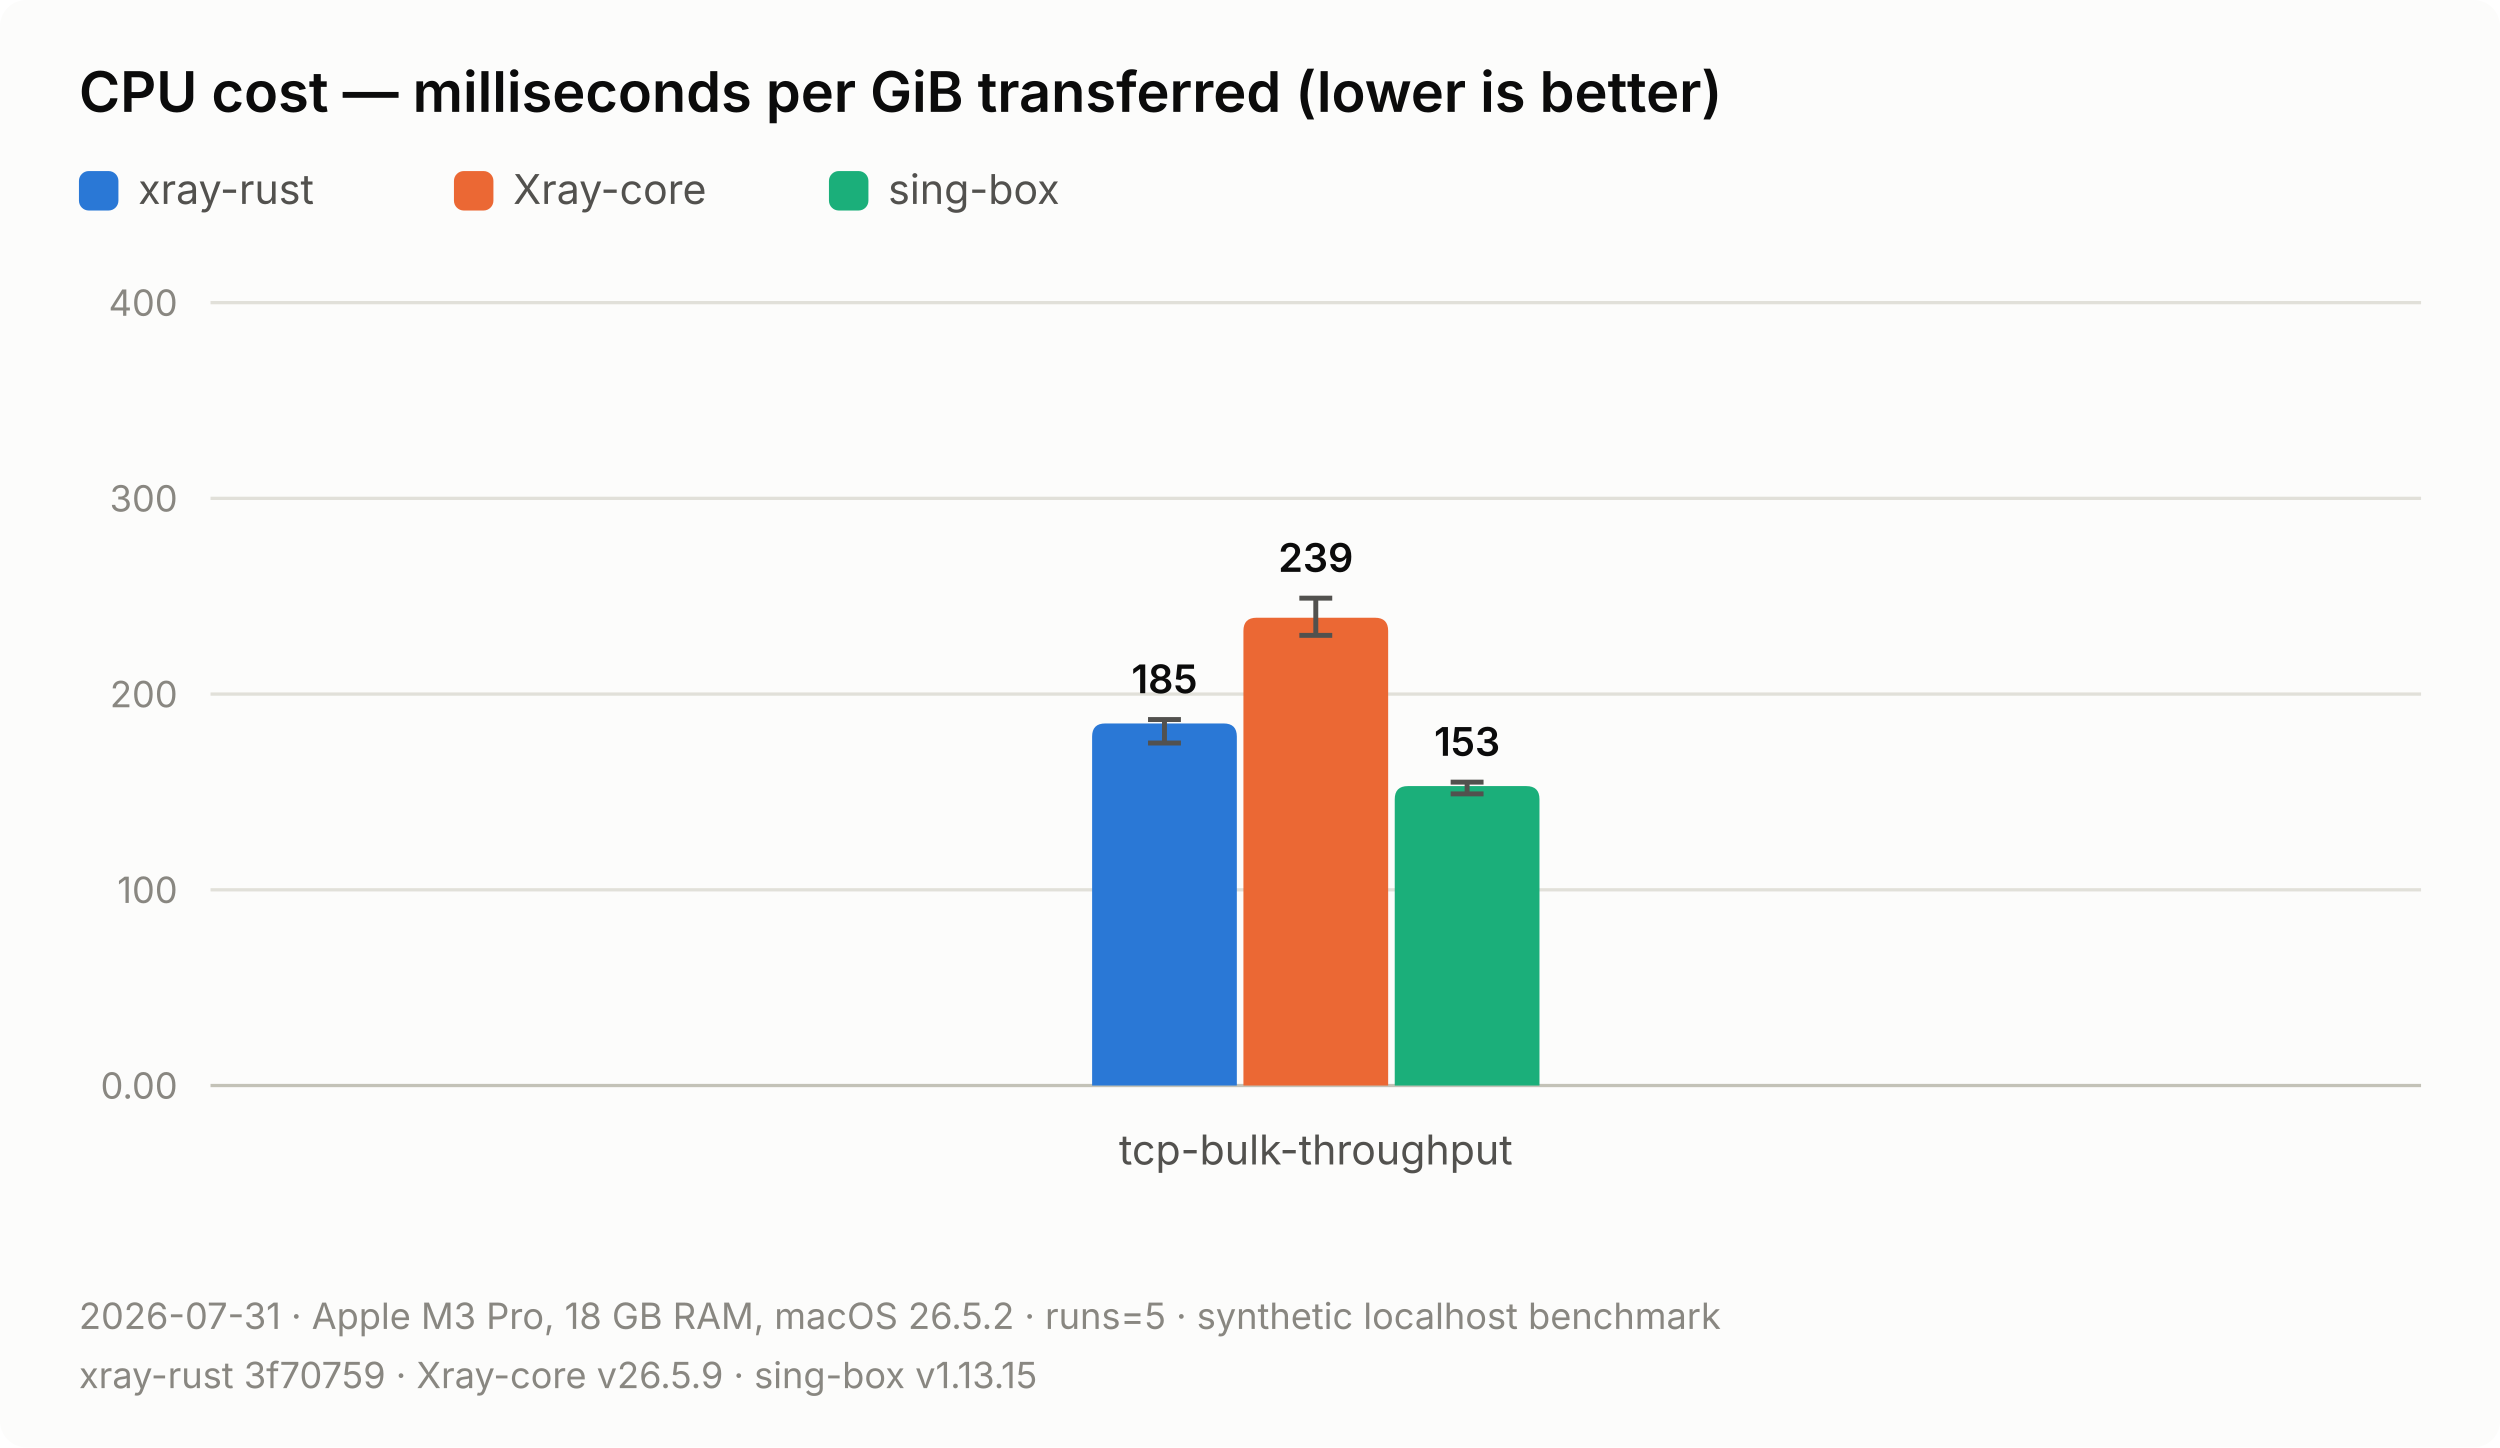
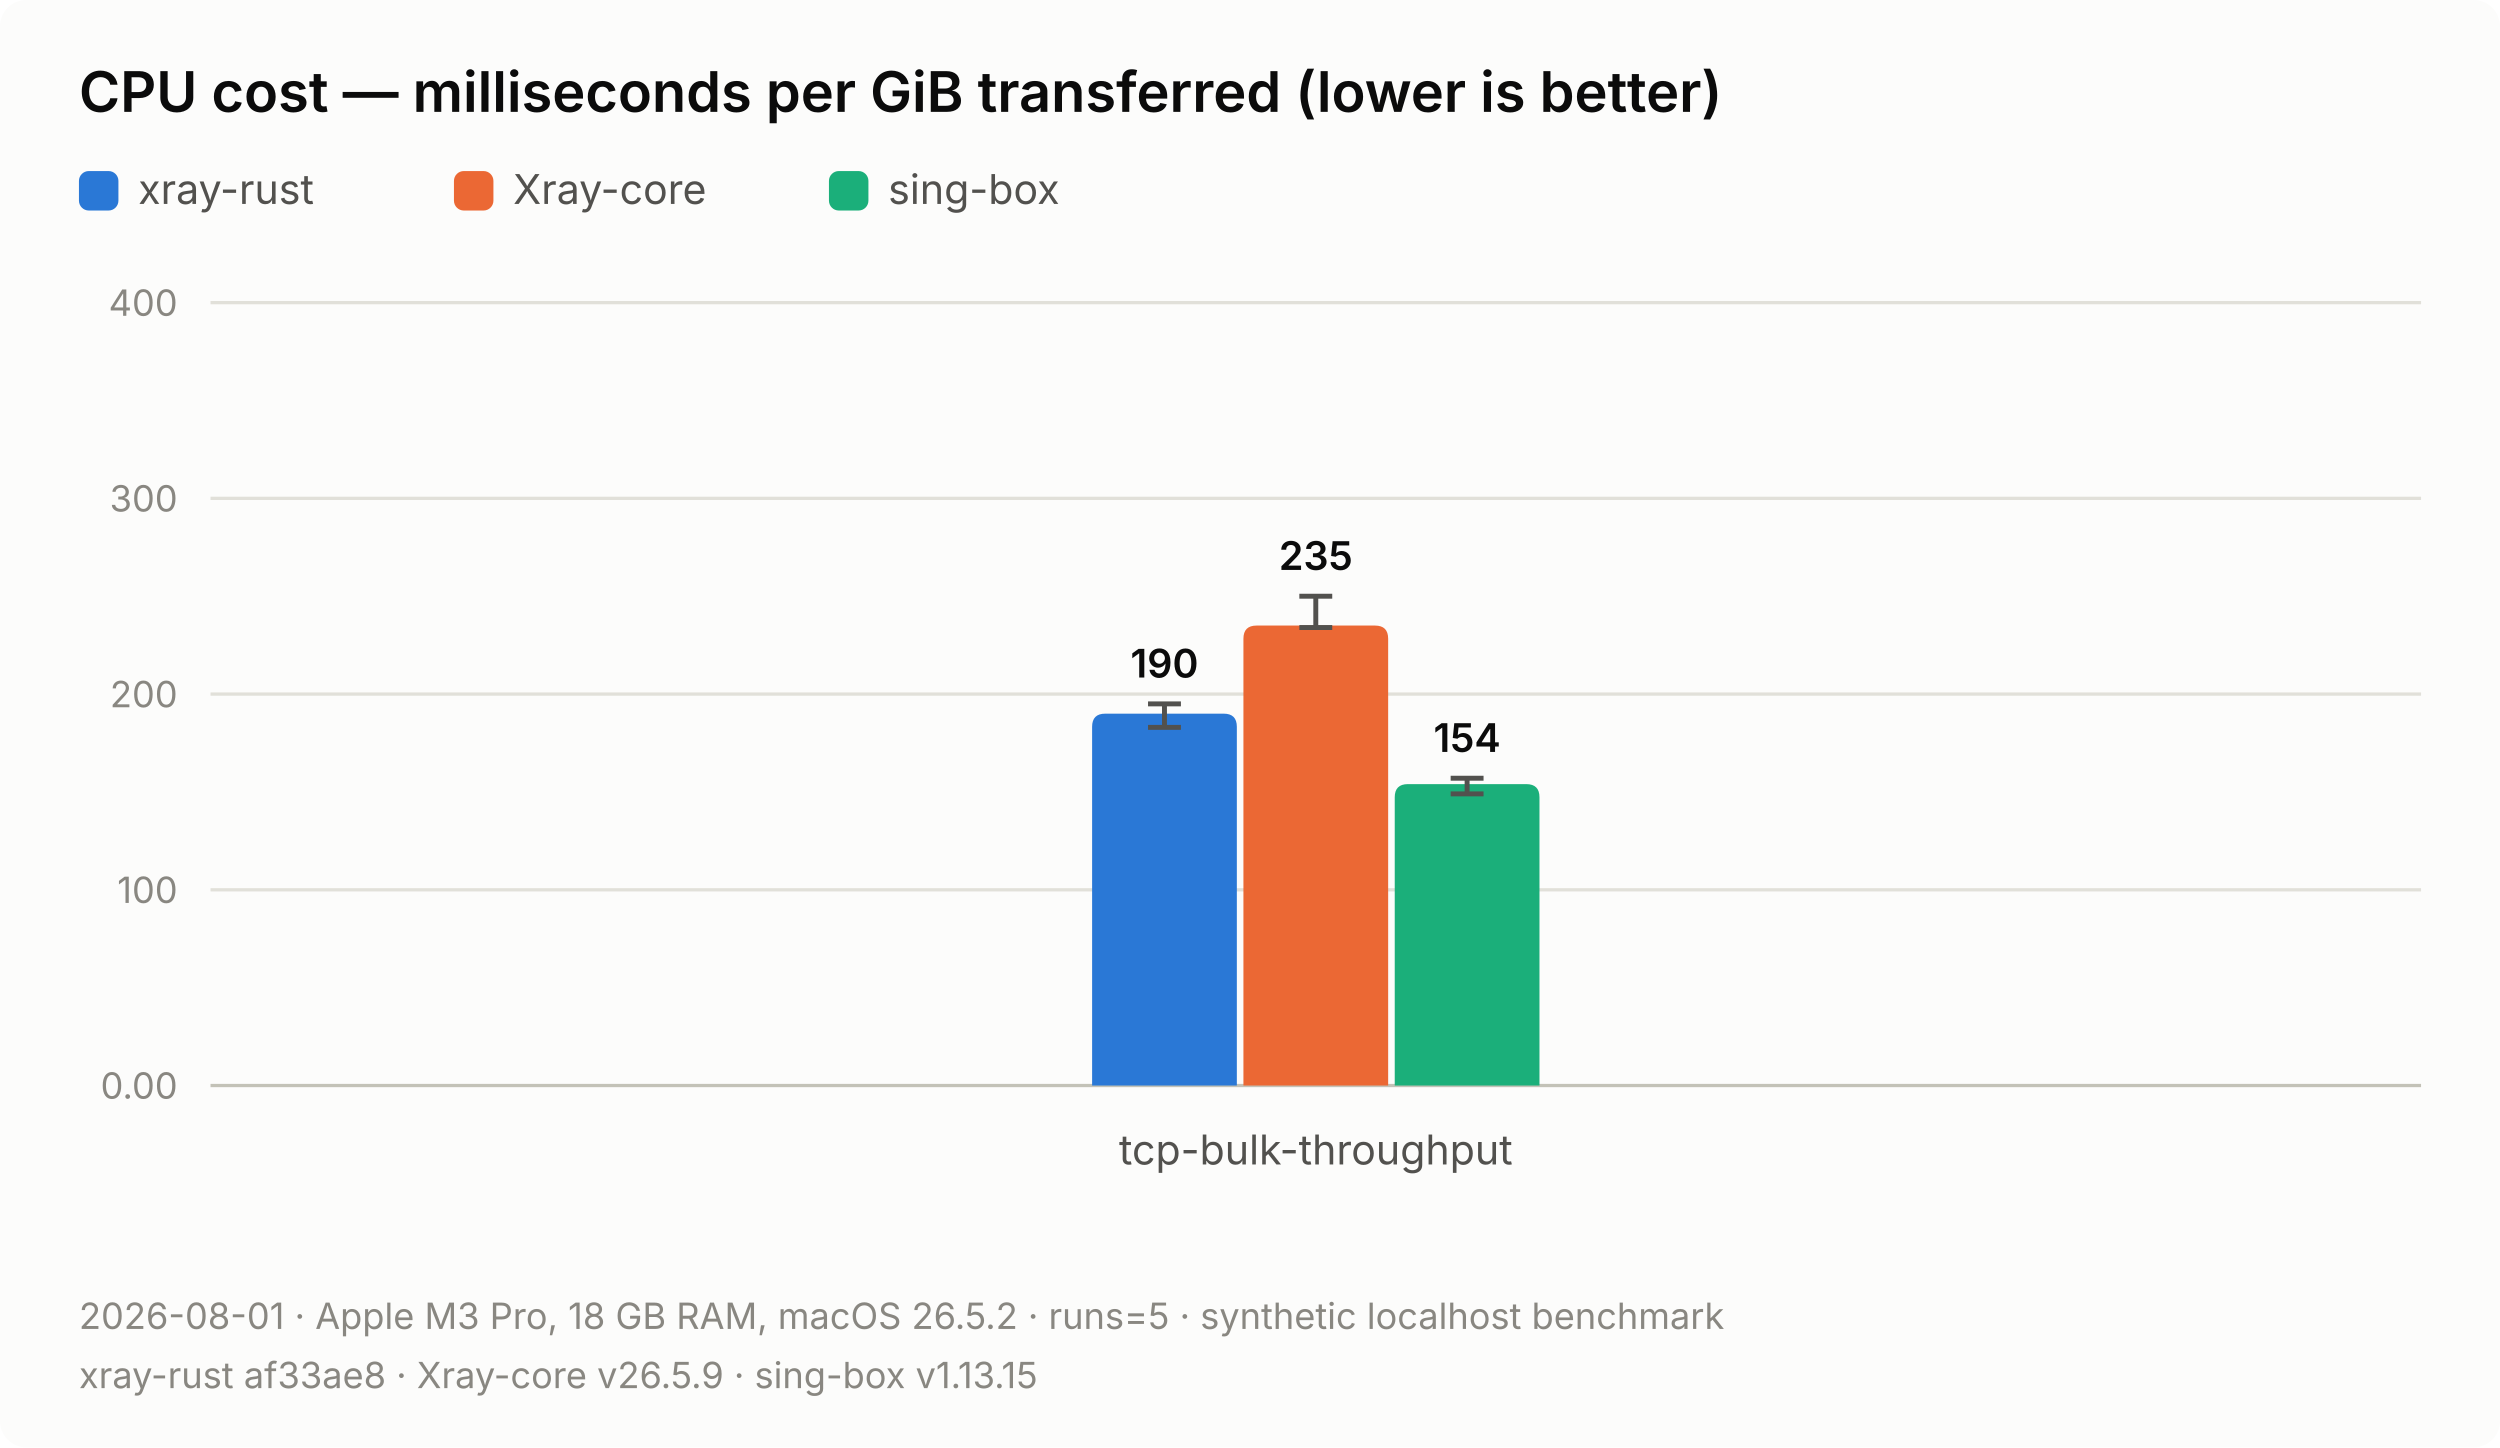
<svg xmlns="http://www.w3.org/2000/svg" width="760" height="440" viewBox="0 0 760 440" role="img" aria-label="CPU cost — milliseconds per GiB transferred (lower is better)">
  <rect width="760" height="440" fill="#fcfcfb" rx="8" />
  <text x="24" y="34" font-family="system-ui, -apple-system, 'Segoe UI', sans-serif" font-size="17" font-weight="600" fill="#0b0b0b">CPU cost — milliseconds per GiB transferred (lower is better)</text>
  <rect x="24.00" y="52" width="12" height="12" rx="3" fill="#2a78d6" />
  <text x="42.00" y="62" font-family="system-ui, -apple-system, 'Segoe UI', sans-serif" font-size="12.5" fill="#52514e">xray-rust</text>
  <rect x="138.00" y="52" width="12" height="12" rx="3" fill="#eb6834" />
  <text x="156.00" y="62" font-family="system-ui, -apple-system, 'Segoe UI', sans-serif" font-size="12.5" fill="#52514e">Xray-core</text>
  <rect x="252.00" y="52" width="12" height="12" rx="3" fill="#1baf7a" />
  <text x="270.00" y="62" font-family="system-ui, -apple-system, 'Segoe UI', sans-serif" font-size="12.5" fill="#52514e">sing-box</text>
  <text x="54" y="334.00" font-family="system-ui, -apple-system, 'Segoe UI', sans-serif" font-size="11" fill="#898781" text-anchor="end">0.00</text>
  <line x1="64" y1="270.50" x2="736" y2="270.50" stroke="#e1e0d9" stroke-width="1" />
  <text x="54" y="274.50" font-family="system-ui, -apple-system, 'Segoe UI', sans-serif" font-size="11" fill="#898781" text-anchor="end">100</text>
  <line x1="64" y1="211.00" x2="736" y2="211.00" stroke="#e1e0d9" stroke-width="1" />
  <text x="54" y="215.00" font-family="system-ui, -apple-system, 'Segoe UI', sans-serif" font-size="11" fill="#898781" text-anchor="end">200</text>
  <line x1="64" y1="151.50" x2="736" y2="151.50" stroke="#e1e0d9" stroke-width="1" />
  <text x="54" y="155.50" font-family="system-ui, -apple-system, 'Segoe UI', sans-serif" font-size="11" fill="#898781" text-anchor="end">300</text>
  <line x1="64" y1="92.00" x2="736" y2="92.00" stroke="#e1e0d9" stroke-width="1" />
  <text x="54" y="96.00" font-family="system-ui, -apple-system, 'Segoe UI', sans-serif" font-size="11" fill="#898781" text-anchor="end">400</text>
  <line x1="64" y1="330" x2="736" y2="330" stroke="#c3c2b7" stroke-width="1" />
-   <path d="M 332.00 330.00 L 332.00 223.93 Q 332.00 219.93 336.00 219.93 L 372.00 219.93 Q 376.00 219.93 376.00 223.93 L 376.00 330.00 Z" fill="#2a78d6" />
-   <line x1="354.00" y1="225.88" x2="354.00" y2="218.74" stroke="#52514e" stroke-width="1.5" />
-   <line x1="349.00" y1="225.88" x2="359.00" y2="225.88" stroke="#52514e" stroke-width="1.5" />
-   <line x1="349.00" y1="218.74" x2="359.00" y2="218.74" stroke="#52514e" stroke-width="1.5" />
-   <text x="354.00" y="210.74" font-family="system-ui, -apple-system, 'Segoe UI', sans-serif" font-size="12" font-weight="600" fill="#0b0b0b" text-anchor="middle">185</text>
-   <path d="M 378.00 330.00 L 378.00 191.79 Q 378.00 187.79 382.00 187.79 L 418.00 187.79 Q 422.00 187.79 422.00 191.79 L 422.00 330.00 Z" fill="#eb6834" />
-   <line x1="400.00" y1="193.15" x2="400.00" y2="181.84" stroke="#52514e" stroke-width="1.5" />
-   <line x1="395.00" y1="193.15" x2="405.00" y2="193.15" stroke="#52514e" stroke-width="1.5" />
-   <line x1="395.00" y1="181.84" x2="405.00" y2="181.84" stroke="#52514e" stroke-width="1.5" />
-   <text x="400.00" y="173.84" font-family="system-ui, -apple-system, 'Segoe UI', sans-serif" font-size="12" font-weight="600" fill="#0b0b0b" text-anchor="middle">239</text>
-   <path d="M 424.00 330.00 L 424.00 242.97 Q 424.00 238.97 428.00 238.97 L 464.00 238.97 Q 468.00 238.97 468.00 242.97 L 468.00 330.00 Z" fill="#1baf7a" />
-   <line x1="446.00" y1="241.34" x2="446.00" y2="237.77" stroke="#52514e" stroke-width="1.5" />
+   <path d="M 332.00 330.00 L 332.00 220.95 Q 332.00 216.95 336.00 216.95 L 372.00 216.95 Q 376.00 216.95 376.00 220.95 L 376.00 330.00 Z" fill="#2a78d6" />
+   <line x1="354.00" y1="221.12" x2="354.00" y2="213.98" stroke="#52514e" stroke-width="1.5" />
+   <line x1="349.00" y1="221.12" x2="359.00" y2="221.12" stroke="#52514e" stroke-width="1.5" />
+   <line x1="349.00" y1="213.98" x2="359.00" y2="213.98" stroke="#52514e" stroke-width="1.5" />
+   <text x="354.00" y="205.98" font-family="system-ui, -apple-system, 'Segoe UI', sans-serif" font-size="12" font-weight="600" fill="#0b0b0b" text-anchor="middle">190</text>
+   <path d="M 378.00 330.00 L 378.00 194.17 Q 378.00 190.17 382.00 190.17 L 418.00 190.17 Q 422.00 190.17 422.00 194.17 L 422.00 330.00 Z" fill="#eb6834" />
+   <line x1="400.00" y1="190.77" x2="400.00" y2="181.25" stroke="#52514e" stroke-width="1.5" />
+   <line x1="395.00" y1="190.77" x2="405.00" y2="190.77" stroke="#52514e" stroke-width="1.5" />
+   <line x1="395.00" y1="181.25" x2="405.00" y2="181.25" stroke="#52514e" stroke-width="1.5" />
+   <text x="400.00" y="173.25" font-family="system-ui, -apple-system, 'Segoe UI', sans-serif" font-size="12" font-weight="600" fill="#0b0b0b" text-anchor="middle">235</text>
+   <path d="M 424.00 330.00 L 424.00 242.37 Q 424.00 238.37 428.00 238.37 L 464.00 238.37 Q 468.00 238.37 468.00 242.37 L 468.00 330.00 Z" fill="#1baf7a" />
+   <line x1="446.00" y1="241.34" x2="446.00" y2="236.58" stroke="#52514e" stroke-width="1.5" />
  <line x1="441.00" y1="241.34" x2="451.00" y2="241.34" stroke="#52514e" stroke-width="1.5" />
-   <line x1="441.00" y1="237.77" x2="451.00" y2="237.77" stroke="#52514e" stroke-width="1.5" />
-   <text x="446.00" y="229.77" font-family="system-ui, -apple-system, 'Segoe UI', sans-serif" font-size="12" font-weight="600" fill="#0b0b0b" text-anchor="middle">153</text>
+   <line x1="441.00" y1="236.58" x2="451.00" y2="236.58" stroke="#52514e" stroke-width="1.5" />
+   <text x="446.00" y="228.58" font-family="system-ui, -apple-system, 'Segoe UI', sans-serif" font-size="12" font-weight="600" fill="#0b0b0b" text-anchor="middle">154</text>
  <text x="400.00" y="354" font-family="system-ui, -apple-system, 'Segoe UI', sans-serif" font-size="12.5" fill="#52514e" text-anchor="middle">tcp-bulk-throughput</text>
-   <text x="24" y="404" font-family="system-ui, -apple-system, 'Segoe UI', sans-serif" font-size="11" fill="#898781">2026-07-31 · Apple M3 Pro, 18 GB RAM, macOS 26.5.2 · runs=5 · synthetic localhost benchmark</text>
-   <text x="24" y="422" font-family="system-ui, -apple-system, 'Segoe UI', sans-serif" font-size="11" fill="#898781">xray-rust 3f70759 · Xray-core v26.5.9 · sing-box v1.13.15</text>
+   <text x="24" y="404" font-family="system-ui, -apple-system, 'Segoe UI', sans-serif" font-size="11" fill="#898781">2026-08-01 · Apple M3 Pro, 18 GB RAM, macOS 26.5.2 · runs=5 · synthetic localhost benchmark</text>
+   <text x="24" y="422" font-family="system-ui, -apple-system, 'Segoe UI', sans-serif" font-size="11" fill="#898781">xray-rust af33ae8 · Xray-core v26.5.9 · sing-box v1.13.15</text>
</svg>
